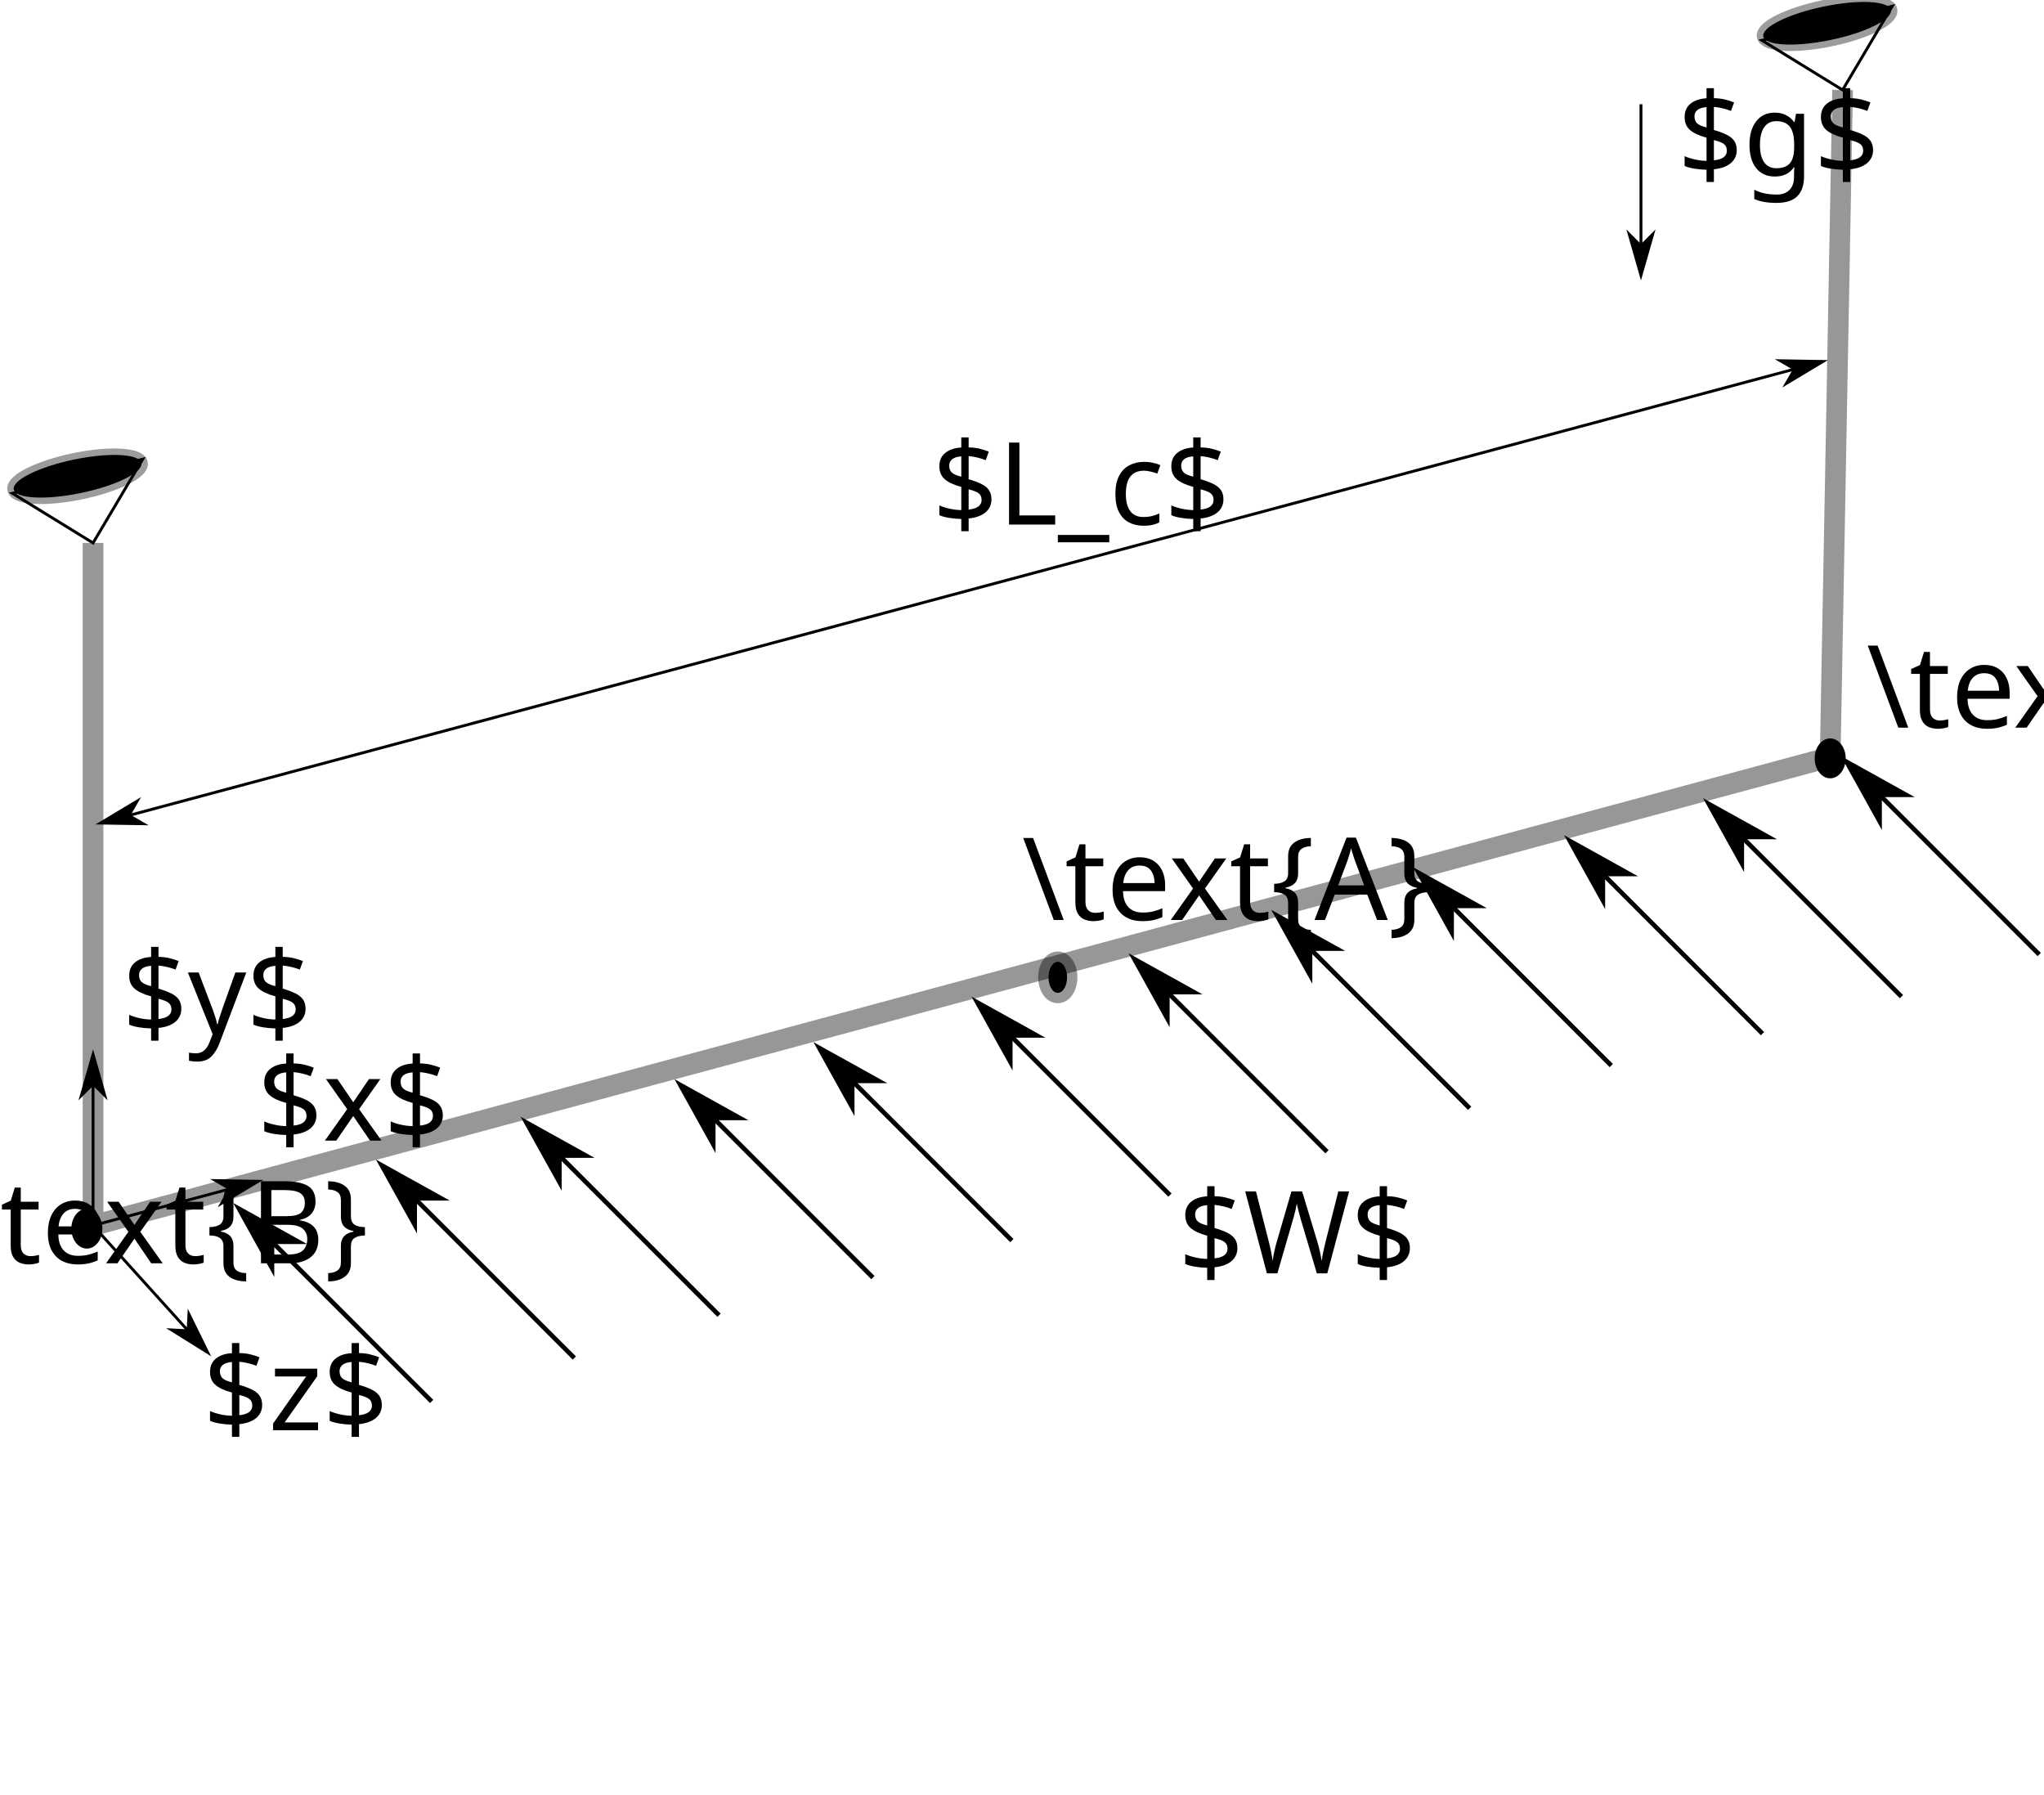
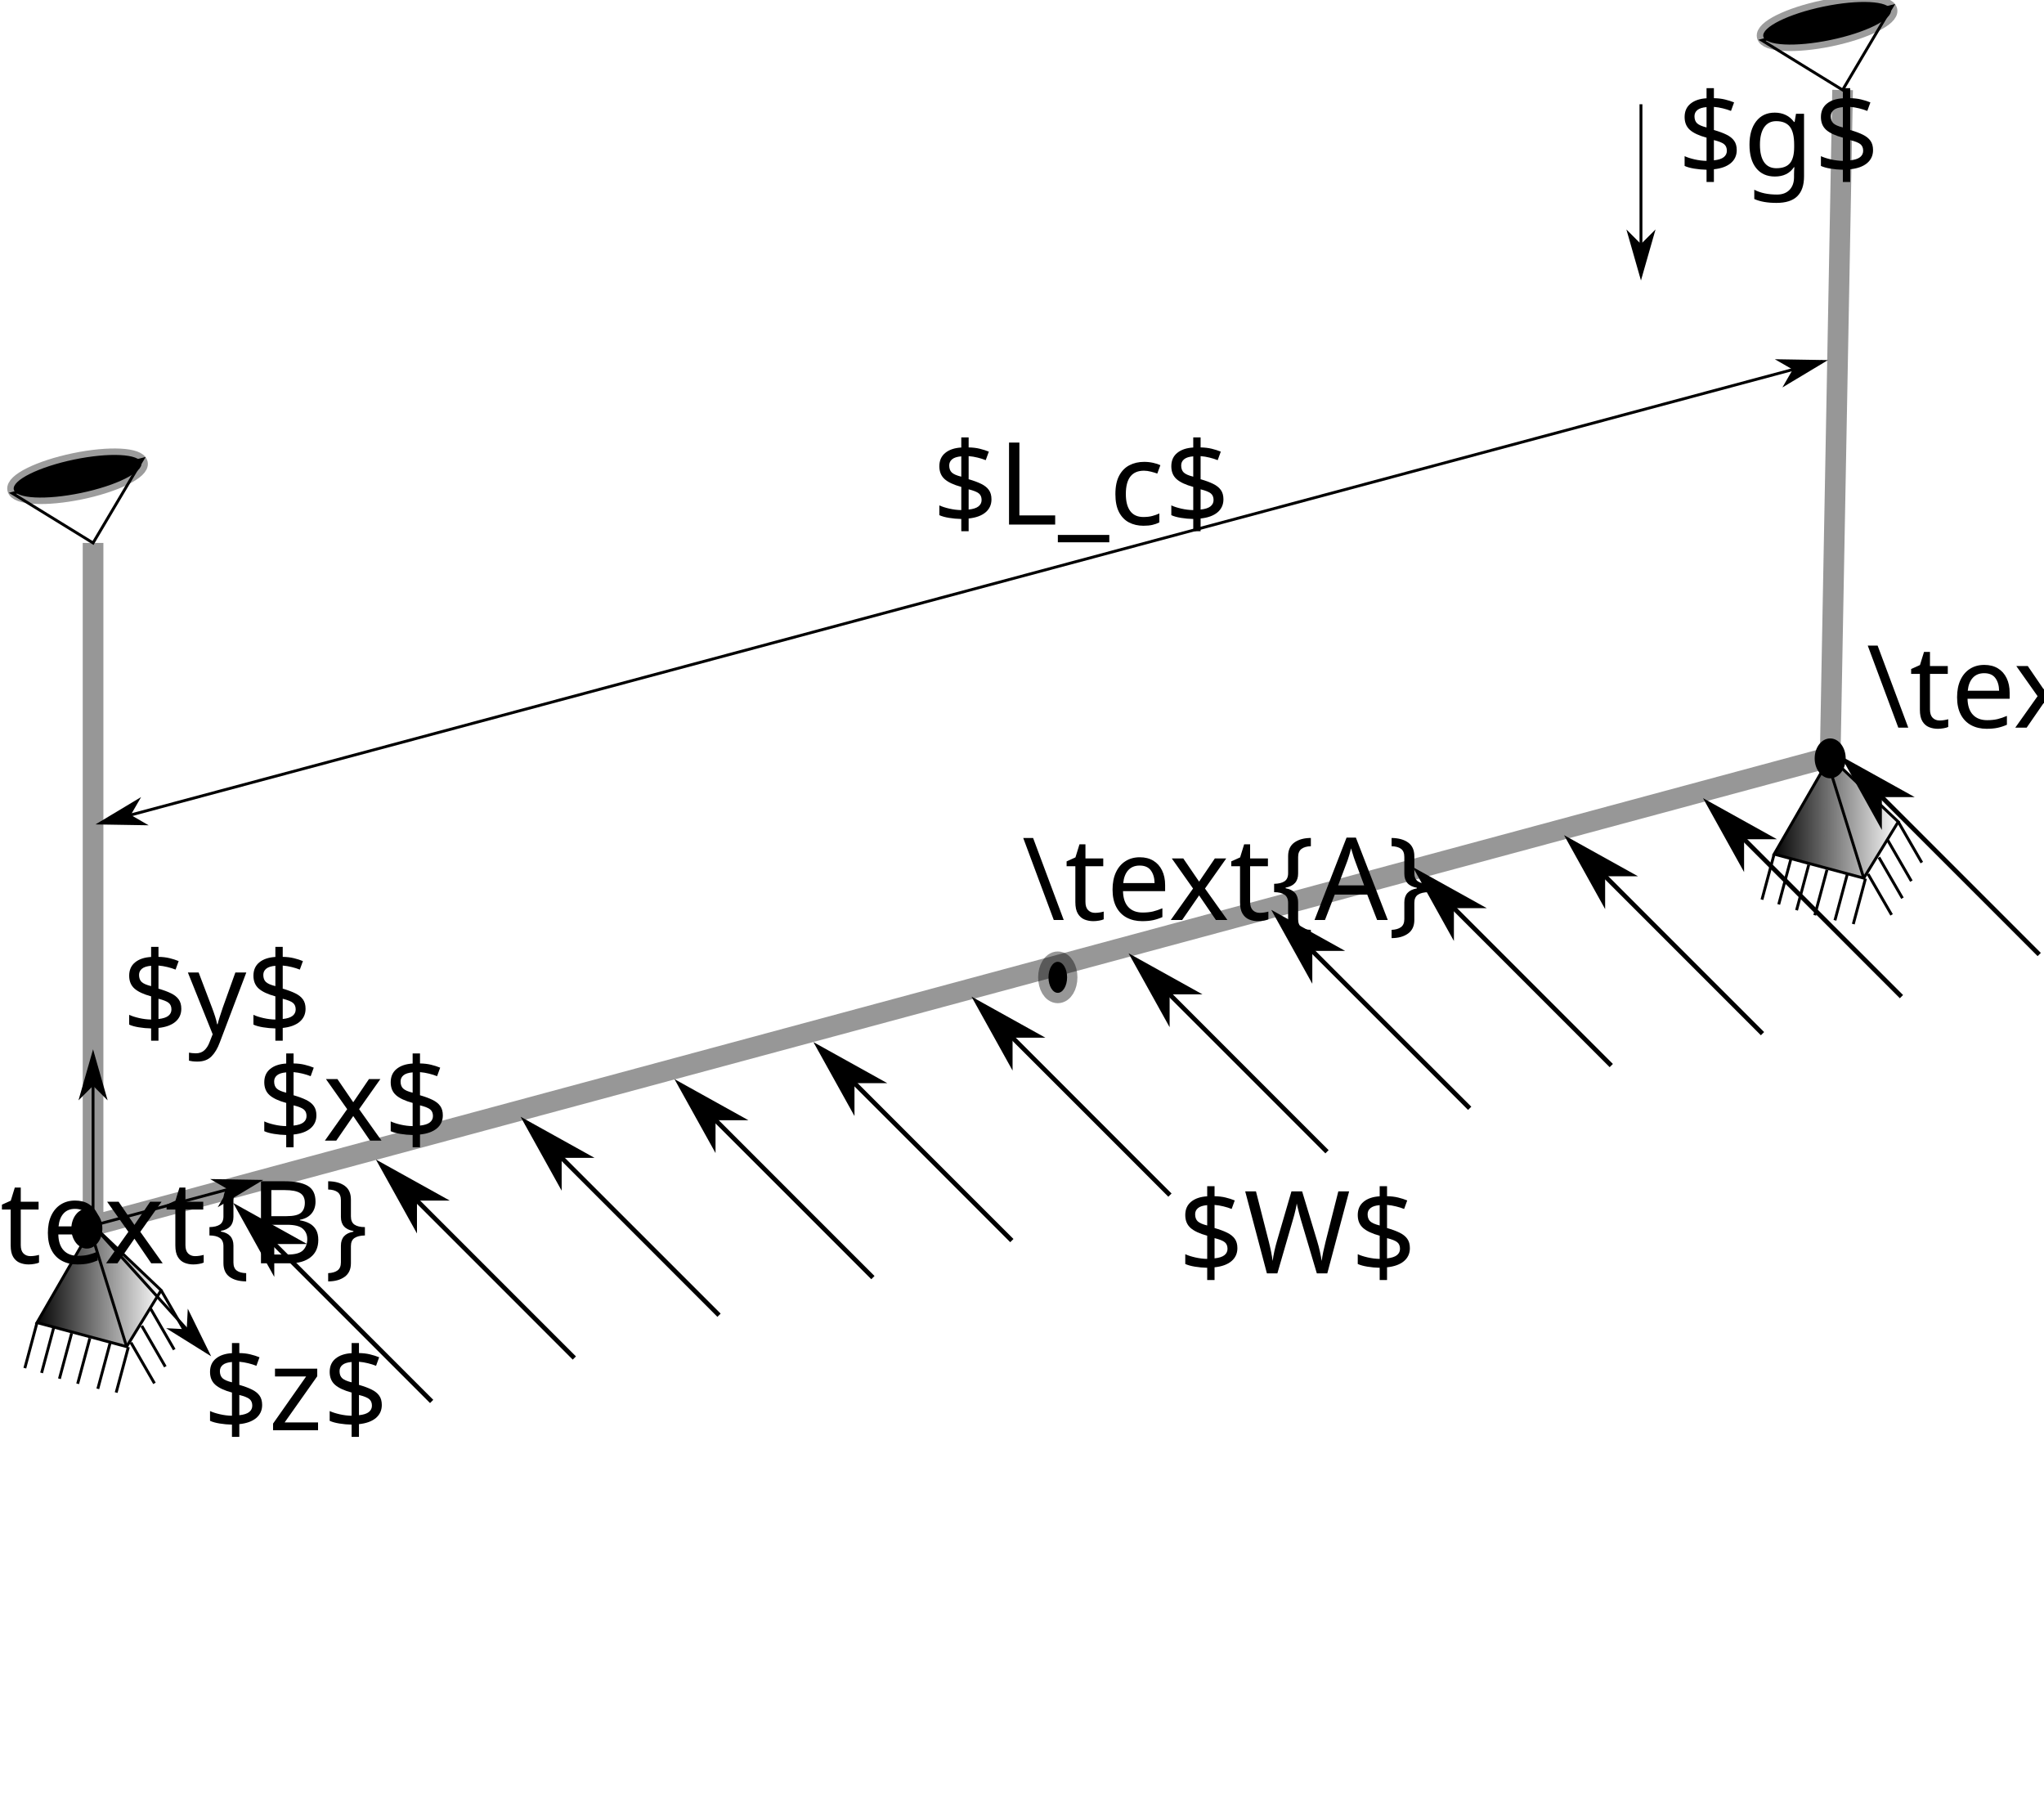
- <svg xmlns="http://www.w3.org/2000/svg" viewBox="0 0 712 625" height="625" width="712" id="svg1021" version="1.1">
+ <svg xmlns="http://www.w3.org/2000/svg" xmlns:xlink="http://www.w3.org/1999/xlink" viewBox="0 0 712 625" height="625" width="712" id="svg1021" version="1.1">
  <defs id="defs1025">
+     <linearGradient id="linearGradient1174">
+       <stop style="stop-color:#000000;stop-opacity:1;" offset="0" id="stop1170" />
+       <stop style="stop-color:#000000;stop-opacity:0;" offset="1" id="stop1172" />
+     </linearGradient>
    <marker orient="auto" refY="0.0" refX="0.0" id="marker5292" style="overflow:visible;">
      <path id="path1262" d="M 0.0,0.0 L 5.0,-5.0 L -12.5,0.0 L 5.0,5.0 L 0.0,0.0 z " style="fill-rule:evenodd;stroke:#000000;stroke-width:1pt;stroke-opacity:1;fill:#000000;fill-opacity:1" transform="scale(0.8) rotate(180) translate(12.5,0)" />
    </marker>
    <marker orient="auto" refY="0.0" refX="0.0" id="Arrow1Lstart" style="overflow:visible">
      <path id="path1259" d="M 0.0,0.0 L 5.0,-5.0 L -12.5,0.0 L 5.0,5.0 L 0.0,0.0 z " style="fill-rule:evenodd;stroke:#000000;stroke-width:1pt;stroke-opacity:1;fill:#000000;fill-opacity:1" transform="scale(0.8) translate(12.5,0)" />
    </marker>
    <marker orient="auto" refY="0.0" refX="0.0" id="Arrow1Lend" style="overflow:visible;">
      <path id="path1604" d="M 0.0,0.0 L 5.0,-5.0 L -12.5,0.0 L 5.0,5.0 L 0.0,0.0 z " style="fill-rule:evenodd;stroke:#000000;stroke-width:1pt;stroke-opacity:1;fill:#000000;fill-opacity:1" transform="scale(0.8) rotate(180) translate(12.5,0)" />
    </marker>
    <marker style="overflow:visible" id="Arrow1Lend-6" refX="0" refY="0" orient="auto">
      <path transform="matrix(-0.8,0,0,-0.8,-10,0)" style="fill:#000000;fill-opacity:1;fill-rule:evenodd;stroke:#000000;stroke-width:1pt;stroke-opacity:1" d="M 0,0 5,-5 -12.5,0 5,5 Z" id="path1604-5" />
    </marker>
    <marker orient="auto" refY="0" refX="0" id="Arrow1Lend-6-2" style="overflow:visible">
      <path id="path1604-5-1" d="M 0,0 5,-5 -12.5,0 5,5 Z" style="fill:#000000;fill-opacity:1;fill-rule:evenodd;stroke:#000000;stroke-width:1pt;stroke-opacity:1" transform="matrix(-0.8,0,0,-0.8,-10,0)" />
    </marker>
    <marker style="overflow:visible" id="Arrow1Lend-1" refX="0" refY="0" orient="auto">
      <path transform="matrix(-0.8,0,0,-0.8,-10,0)" style="fill:#000000;fill-opacity:1;fill-rule:evenodd;stroke:#000000;stroke-width:1pt;stroke-opacity:1" d="M 0,0 5,-5 -12.5,0 5,5 Z" id="path1604-1" />
    </marker>
    <marker style="overflow:visible" id="Arrow1Lend-6-2-7" refX="0" refY="0" orient="auto">
      <path transform="matrix(-0.8,0,0,-0.8,-10,0)" style="fill:#000000;fill-opacity:1;fill-rule:evenodd;stroke:#000000;stroke-width:1pt;stroke-opacity:1" d="M 0,0 5,-5 -12.5,0 5,5 Z" id="path1604-5-1-9" />
    </marker>
    <marker orient="auto" refY="0" refX="0" id="Arrow1Lend-6-2-7-0" style="overflow:visible">
      <path id="path1604-5-1-9-2" d="M 0,0 5,-5 -12.5,0 5,5 Z" style="fill:#000000;fill-opacity:1;fill-rule:evenodd;stroke:#000000;stroke-width:1pt;stroke-opacity:1" transform="matrix(-0.8,0,0,-0.8,-10,0)" />
    </marker>
    <marker style="overflow:visible" id="Arrow1Lend-6-2-7-0-9" refX="0" refY="0" orient="auto">
      <path transform="matrix(-0.8,0,0,-0.8,-10,0)" style="fill:#000000;fill-opacity:1;fill-rule:evenodd;stroke:#000000;stroke-width:1pt;stroke-opacity:1" d="M 0,0 5,-5 -12.5,0 5,5 Z" id="path1604-5-1-9-2-2" />
    </marker>
    <marker orient="auto" refY="0" refX="0" id="Arrow1Lend-6-2-7-9" style="overflow:visible">
      <path id="path1604-5-1-9-9" d="M 0,0 5,-5 -12.5,0 5,5 Z" style="fill:#000000;fill-opacity:1;fill-rule:evenodd;stroke:#000000;stroke-width:1pt;stroke-opacity:1" transform="matrix(-0.8,0,0,-0.8,-10,0)" />
    </marker>
    <marker style="overflow:visible" id="Arrow1Lend-6-2-7-0-1" refX="0" refY="0" orient="auto">
      <path transform="matrix(-0.8,0,0,-0.8,-10,0)" style="fill:#000000;fill-opacity:1;fill-rule:evenodd;stroke:#000000;stroke-width:1pt;stroke-opacity:1" d="M 0,0 5,-5 -12.5,0 5,5 Z" id="path1604-5-1-9-2-8" />
    </marker>
    <marker orient="auto" refY="0" refX="0" id="Arrow1Lend-6-2-7-8" style="overflow:visible">
      <path id="path1604-5-1-9-95" d="M 0,0 5,-5 -12.5,0 5,5 Z" style="fill:#000000;fill-opacity:1;fill-rule:evenodd;stroke:#000000;stroke-width:1pt;stroke-opacity:1" transform="matrix(-0.8,0,0,-0.8,-10,0)" />
    </marker>
    <marker orient="auto" refY="0" refX="0" id="Arrow1Lend-6-2-7-0-9-5" style="overflow:visible">
      <path id="path1604-5-1-9-2-2-9" d="M 0,0 5,-5 -12.5,0 5,5 Z" style="fill:#000000;fill-opacity:1;fill-rule:evenodd;stroke:#000000;stroke-width:1pt;stroke-opacity:1" transform="matrix(-0.8,0,0,-0.8,-10,0)" />
    </marker>
    <marker style="overflow:visible" id="Arrow1Lend-6-2-7-0-0" refX="0" refY="0" orient="auto">
      <path transform="matrix(-0.8,0,0,-0.8,-10,0)" style="fill:#000000;fill-opacity:1;fill-rule:evenodd;stroke:#000000;stroke-width:1pt;stroke-opacity:1" d="M 0,0 5,-5 -12.5,0 5,5 Z" id="path1604-5-1-9-2-24" />
    </marker>
    <marker orient="auto" refY="0" refX="0" id="Arrow1Lend-6-2-7-3" style="overflow:visible">
      <path id="path1604-5-1-9-7" d="M 0,0 5,-5 -12.5,0 5,5 Z" style="fill:#000000;fill-opacity:1;fill-rule:evenodd;stroke:#000000;stroke-width:1pt;stroke-opacity:1" transform="matrix(-0.8,0,0,-0.8,-10,0)" />
    </marker>
    <marker orient="auto" refY="0" refX="0" id="Arrow1Lend-6-2-7-0-9-4" style="overflow:visible">
      <path id="path1604-5-1-9-2-2-6" d="M 0,0 5,-5 -12.5,0 5,5 Z" style="fill:#000000;fill-opacity:1;fill-rule:evenodd;stroke:#000000;stroke-width:1pt;stroke-opacity:1" transform="matrix(-0.8,0,0,-0.8,-10,0)" />
    </marker>
    <marker style="overflow:visible" id="Arrow1Lend-6-2-7-0-19" refX="0" refY="0" orient="auto">
      <path transform="matrix(-0.8,0,0,-0.8,-10,0)" style="fill:#000000;fill-opacity:1;fill-rule:evenodd;stroke:#000000;stroke-width:1pt;stroke-opacity:1" d="M 0,0 5,-5 -12.5,0 5,5 Z" id="path1604-5-1-9-2-1" />
    </marker>
    <marker orient="auto" refY="0" refX="0" id="Arrow1Lend-6-2-7-38" style="overflow:visible">
      <path id="path1604-5-1-9-3" d="M 0,0 5,-5 -12.5,0 5,5 Z" style="fill:#000000;fill-opacity:1;fill-rule:evenodd;stroke:#000000;stroke-width:1pt;stroke-opacity:1" transform="matrix(-0.8,0,0,-0.8,-10,0)" />
    </marker>
    <marker orient="auto" refY="0" refX="0" id="Arrow1Lend-6-2-7-0-9-6" style="overflow:visible">
      <path id="path1604-5-1-9-2-2-2" d="M 0,0 5,-5 -12.5,0 5,5 Z" style="fill:#000000;fill-opacity:1;fill-rule:evenodd;stroke:#000000;stroke-width:1pt;stroke-opacity:1" transform="matrix(-0.8,0,0,-0.8,-10,0)" />
    </marker>
    <marker orient="auto" refY="0" refX="0" id="Arrow1Lend-6-2-7-0-1-5" style="overflow:visible">
      <path id="path1604-5-1-9-2-8-3" d="M 0,0 5,-5 -12.5,0 5,5 Z" style="fill:#000000;fill-opacity:1;fill-rule:evenodd;stroke:#000000;stroke-width:1pt;stroke-opacity:1" transform="matrix(-0.8,0,0,-0.8,-10,0)" />
    </marker>
    <marker style="overflow:visible" id="Arrow1Lend-6-2-7-0-9-5-4" refX="0" refY="0" orient="auto">
      <path transform="matrix(-0.8,0,0,-0.8,-10,0)" style="fill:#000000;fill-opacity:1;fill-rule:evenodd;stroke:#000000;stroke-width:1pt;stroke-opacity:1" d="M 0,0 5,-5 -12.5,0 5,5 Z" id="path1604-5-1-9-2-2-9-9" />
    </marker>
    <marker style="overflow:visible" id="Arrow1Lend-6-2-7-8-1" refX="0" refY="0" orient="auto">
      <path transform="matrix(-0.8,0,0,-0.8,-10,0)" style="fill:#000000;fill-opacity:1;fill-rule:evenodd;stroke:#000000;stroke-width:1pt;stroke-opacity:1" d="M 0,0 5,-5 -12.5,0 5,5 Z" id="path1604-5-1-9-95-8" />
    </marker>
    <marker style="overflow:visible" id="Arrow1Lend-6-2-7-0-1-5-5" refX="0" refY="0" orient="auto">
      <path transform="matrix(-0.8,0,0,-0.8,-10,0)" style="fill:#000000;fill-opacity:1;fill-rule:evenodd;stroke:#000000;stroke-width:1pt;stroke-opacity:1" d="M 0,0 5,-5 -12.5,0 5,5 Z" id="path1604-5-1-9-2-8-3-8" />
    </marker>
    <marker style="overflow:visible" id="Arrow1Lend-6-2-7-38-8" refX="0" refY="0" orient="auto">
      <path transform="matrix(-0.8,0,0,-0.8,-10,0)" style="fill:#000000;fill-opacity:1;fill-rule:evenodd;stroke:#000000;stroke-width:1pt;stroke-opacity:1" d="M 0,0 5,-5 -12.5,0 5,5 Z" id="path1604-5-1-9-3-9" />
    </marker>
    <marker orient="auto" refY="0" refX="0" id="Arrow1Lend-6-2-7-0-19-3" style="overflow:visible">
      <path id="path1604-5-1-9-2-1-6" d="M 0,0 5,-5 -12.5,0 5,5 Z" style="fill:#000000;fill-opacity:1;fill-rule:evenodd;stroke:#000000;stroke-width:1pt;stroke-opacity:1" transform="matrix(-0.8,0,0,-0.8,-10,0)" />
    </marker>
    <marker style="overflow:visible" id="Arrow1Lend-6-2-7-3-0" refX="0" refY="0" orient="auto">
      <path transform="matrix(-0.8,0,0,-0.8,-10,0)" style="fill:#000000;fill-opacity:1;fill-rule:evenodd;stroke:#000000;stroke-width:1pt;stroke-opacity:1" d="M 0,0 5,-5 -12.5,0 5,5 Z" id="path1604-5-1-9-7-4" />
    </marker>
    <marker orient="auto" refY="0" refX="0" id="Arrow1Lend-6-2-7-0-0-9" style="overflow:visible">
      <path id="path1604-5-1-9-2-24-7" d="M 0,0 5,-5 -12.5,0 5,5 Z" style="fill:#000000;fill-opacity:1;fill-rule:evenodd;stroke:#000000;stroke-width:1pt;stroke-opacity:1" transform="matrix(-0.8,0,0,-0.8,-10,0)" />
    </marker>
    <marker style="overflow:visible" id="Arrow1Lend-6-2-7-0-9-4-2" refX="0" refY="0" orient="auto">
      <path transform="matrix(-0.8,0,0,-0.8,-10,0)" style="fill:#000000;fill-opacity:1;fill-rule:evenodd;stroke:#000000;stroke-width:1pt;stroke-opacity:1" d="M 0,0 5,-5 -12.5,0 5,5 Z" id="path1604-5-1-9-2-2-6-5" />
    </marker>
    <marker orient="auto" refY="0" refX="0" id="Arrow1Lend-6-2-7-91" style="overflow:visible">
      <path id="path1604-5-1-9-70" d="M 0,0 5,-5 -12.5,0 5,5 Z" style="fill:#000000;fill-opacity:1;fill-rule:evenodd;stroke:#000000;stroke-width:1pt;stroke-opacity:1" transform="matrix(-0.8,0,0,-0.8,-10,0)" />
    </marker>
    <marker style="overflow:visible" id="Arrow1Lend-6-2-7-38-89" refX="0" refY="0" orient="auto">
      <path transform="matrix(-0.8,0,0,-0.8,-10,0)" style="fill:#000000;fill-opacity:1;fill-rule:evenodd;stroke:#000000;stroke-width:1pt;stroke-opacity:1" d="M 0,0 5,-5 -12.5,0 5,5 Z" id="path1604-5-1-9-3-7" />
    </marker>
    <marker orient="auto" refY="0" refX="0" id="Arrow1Lend-6-2-7-0-19-2" style="overflow:visible">
      <path id="path1604-5-1-9-2-1-4" d="M 0,0 5,-5 -12.5,0 5,5 Z" style="fill:#000000;fill-opacity:1;fill-rule:evenodd;stroke:#000000;stroke-width:1pt;stroke-opacity:1" transform="matrix(-0.8,0,0,-0.8,-10,0)" />
    </marker>
    <marker style="overflow:visible" id="Arrow1Lend-6-2-7-3-1" refX="0" refY="0" orient="auto">
      <path transform="matrix(-0.8,0,0,-0.8,-10,0)" style="fill:#000000;fill-opacity:1;fill-rule:evenodd;stroke:#000000;stroke-width:1pt;stroke-opacity:1" d="M 0,0 5,-5 -12.5,0 5,5 Z" id="path1604-5-1-9-7-1" />
    </marker>
    <marker orient="auto" refY="0" refX="0" id="Arrow1Lend-6-2-7-0-0-8" style="overflow:visible">
      <path id="path1604-5-1-9-2-24-2" d="M 0,0 5,-5 -12.5,0 5,5 Z" style="fill:#000000;fill-opacity:1;fill-rule:evenodd;stroke:#000000;stroke-width:1pt;stroke-opacity:1" transform="matrix(-0.8,0,0,-0.8,-10,0)" />
    </marker>
    <marker style="overflow:visible" id="Arrow1Lend-6-2-7-0-9-4-0" refX="0" refY="0" orient="auto">
      <path transform="matrix(-0.8,0,0,-0.8,-10,0)" style="fill:#000000;fill-opacity:1;fill-rule:evenodd;stroke:#000000;stroke-width:1pt;stroke-opacity:1" d="M 0,0 5,-5 -12.5,0 5,5 Z" id="path1604-5-1-9-2-2-6-1" />
    </marker>
    <marker orient="auto" refY="0" refX="0" id="Arrow1Lend-6-2-7-2" style="overflow:visible">
      <path id="path1604-5-1-9-96" d="M 0,0 5,-5 -12.5,0 5,5 Z" style="fill:#000000;fill-opacity:1;fill-rule:evenodd;stroke:#000000;stroke-width:1pt;stroke-opacity:1" transform="matrix(-0.8,0,0,-0.8,-10,0)" />
    </marker>
    <marker style="overflow:visible" id="Arrow1Lend-6-2-7-38-3" refX="0" refY="0" orient="auto">
      <path transform="matrix(-0.8,0,0,-0.8,-10,0)" style="fill:#000000;fill-opacity:1;fill-rule:evenodd;stroke:#000000;stroke-width:1pt;stroke-opacity:1" d="M 0,0 5,-5 -12.5,0 5,5 Z" id="path1604-5-1-9-3-1" />
    </marker>
+     <linearGradient xlink:href="#linearGradient1174" id="linearGradient1176" x1="12.137" y1="447.79" x2="56.762" y2="447.79" gradientUnits="userSpaceOnUse" />
+     <linearGradient xlink:href="#linearGradient1174" id="linearGradient1429" gradientUnits="userSpaceOnUse" x1="12.137" y1="447.79" x2="56.762" y2="447.79" />
  </defs>
  <g id="g1029">
    <g id="g1599">
      <text xml:space="preserve" style="font-style:normal;font-weight:normal;font-size:40px;line-height:1.25;font-family:sans-serif;fill:#000000;fill-opacity:1;stroke:none" x="-14.847" y="439.957" id="text1614">
        <tspan id="tspan1612" x="-14.847" y="439.957">\text{B}</tspan>
      </text>
      <text id="text1614-1" y="253.409" x="650.201" style="font-style:normal;font-weight:normal;font-size:40px;line-height:1.25;font-family:sans-serif;fill:#000000;fill-opacity:1;stroke:none" xml:space="preserve">
        <tspan y="253.409" x="650.201" id="tspan1612-6">\text{C}</tspan>
      </text>
      <ellipse ry="6.946" rx="5.403" cy="264.115" cx="637.52" id="path1639" style="fill:#000000;stroke-width:0.715;stroke-dasharray:0.715, 5.723" />
      <ellipse style="fill:#000000;stroke-width:0.715;stroke-dasharray:0.715, 5.723" id="path1639-1" cx="30.255" cy="427.895" rx="5.403" ry="6.946" />
      <path style="fill:none;stroke:#000000;stroke-width:7.2;stroke-linecap:butt;stroke-linejoin:miter;stroke-opacity:0.407;stroke-miterlimit:4;stroke-dasharray:none" d="M 32.416,189.095 V 426.814 L 637.52,263.652 641.842,31.336" id="path1560" />
      <path style="fill:none;stroke:#000000;stroke-width:1px;stroke-linecap:butt;stroke-linejoin:miter;stroke-opacity:1" d="M 613.748,14.047 641.842,31.336 659.131,2.161 Z" id="path1562" />
      <ellipse style="fill:#000000;stroke:#000000;stroke-width:4.5;stroke-miterlimit:4;stroke-dasharray:none;stroke-opacity:0.389" id="path1564" cx="621.501" cy="137.322" rx="22.691" ry="5.943" transform="rotate(-11.72995)" />
      <path id="path1562-7" d="m 4.322,171.806 28.094,17.289 17.289,-29.175 z" style="fill:none;stroke:#000000;stroke-width:1px;stroke-linecap:butt;stroke-linejoin:miter;stroke-opacity:1" />
      <ellipse transform="rotate(-11.72995)" ry="5.943" rx="22.691" cy="167.891" cx="-7.27" id="path1564-7" style="fill:#000000;stroke:#000000;stroke-width:4.5;stroke-miterlimit:4;stroke-dasharray:none;stroke-opacity:0.389" />
      <path style="fill:none;stroke:#000000;stroke-width:1px;stroke-linecap:butt;stroke-linejoin:miter;stroke-opacity:1;marker-end:url(#Arrow1Lend)" d="M 32.416,426.814 V 367.384" id="path1943" />
      <path id="path1943-7" d="m 32.416,426.814 57.405,-15.382" style="fill:none;stroke:#000000;stroke-width:1px;stroke-linecap:butt;stroke-linejoin:miter;stroke-opacity:1;marker-end:url(#Arrow1Lend-6)" />
      <path style="fill:none;stroke:#000000;stroke-width:1px;stroke-linecap:butt;stroke-linejoin:miter;stroke-opacity:1;marker-end:url(#Arrow1Lend-6-2)" d="m 32.416,426.814 39.841,44.098" id="path1943-7-2" />
      <text xml:space="preserve" style="font-style:normal;font-weight:normal;font-size:40px;line-height:1.25;font-family:sans-serif;fill:#000000;fill-opacity:1;stroke:none" x="356.02" y="320.402" id="text1614-1-8">
        <tspan id="tspan1612-6-7" x="356.02" y="320.402">\text{A}</tspan>
      </text>
      <ellipse style="fill:#000000;stroke:#000000;stroke-width:7.2;stroke-miterlimit:4;stroke-dasharray:none;stroke-opacity:0.407" id="path2116" cx="368.465" cy="340.371" rx="3.242" ry="5.403" />
      <path id="path1943-0" d="m 571.607,36.308 v 59.43" style="fill:none;stroke:#000000;stroke-width:1px;stroke-linecap:butt;stroke-linejoin:miter;stroke-opacity:1;marker-end:url(#Arrow1Lend-1)" />
      <text id="text1614-1-8-3" y="61.072" x="584.327" style="font-style:normal;font-weight:normal;font-size:40px;line-height:1.25;font-family:sans-serif;fill:#000000;fill-opacity:1;stroke:none" xml:space="preserve">
        <tspan y="61.072" x="584.327" id="tspan1612-6-7-2">$g$</tspan>
      </text>
      <text xml:space="preserve" style="font-style:normal;font-weight:normal;font-size:40px;line-height:1.25;font-family:sans-serif;fill:#000000;fill-opacity:1;stroke:none" x="89.575" y="397.231" id="text1614-1-8-3-9">
        <tspan id="tspan1612-6-7-2-7" x="89.575" y="397.231">$x$</tspan>
      </text>
      <text id="text1614-1-8-3-9-9" y="360.116" x="42.516" style="font-style:normal;font-weight:normal;font-size:40px;line-height:1.25;font-family:sans-serif;fill:#000000;fill-opacity:1;stroke:none" xml:space="preserve">
        <tspan y="360.116" x="42.516" id="tspan1612-6-7-2-7-7">$y$</tspan>
      </text>
      <text xml:space="preserve" style="font-style:normal;font-weight:normal;font-size:40px;line-height:1.25;font-family:sans-serif;fill:#000000;fill-opacity:1;stroke:none" x="70.674" y="498.104" id="text1614-1-8-3-9-9-7">
        <tspan id="tspan1612-6-7-2-7-7-4" x="70.674" y="498.104">$z$</tspan>
      </text>
      <path id="path1943-7-2-2" d="M 407.535,416.218 340.602,349.285" style="fill:none;stroke:#000000;stroke-width:1.593px;stroke-linecap:butt;stroke-linejoin:miter;stroke-opacity:1;marker-end:url(#Arrow1Lend-6-2-7)" />
      <path style="fill:none;stroke:#000000;stroke-width:1.593px;stroke-linecap:butt;stroke-linejoin:miter;stroke-opacity:1;marker-end:url(#Arrow1Lend-6-2-7-3)" d="M 561.267,371.094 494.334,304.161" id="path1943-7-2-2-4" />
      <path id="path1943-7-2-2-5-97" d="M 511.945,385.988 445.012,319.055" style="fill:none;stroke:#000000;stroke-width:1.593px;stroke-linecap:butt;stroke-linejoin:miter;stroke-opacity:1;marker-end:url(#Arrow1Lend-6-2-7-0-0)" />
      <path style="fill:none;stroke:#000000;stroke-width:1.593px;stroke-linecap:butt;stroke-linejoin:miter;stroke-opacity:1;marker-end:url(#Arrow1Lend-6-2-7-0-9-4)" d="M 462.241,401.116 395.308,334.183" id="path1943-7-2-2-5-9-20" />
      <path style="fill:none;stroke:#000000;stroke-width:1.593px;stroke-linecap:butt;stroke-linejoin:miter;stroke-opacity:1;marker-end:url(#Arrow1Lend-6-2-7-38)" d="M 662.348,347.094 595.415,280.161" id="path1943-7-2-2-45" />
      <path id="path1943-7-2-2-5-1" d="M 613.945,359.988 547.013,293.055" style="fill:none;stroke:#000000;stroke-width:1.593px;stroke-linecap:butt;stroke-linejoin:miter;stroke-opacity:1;marker-end:url(#Arrow1Lend-6-2-7-0-19)" />
      <path id="path1943-7-2-2-4-1" d="M 250.466,458.053 183.533,391.121" style="fill:none;stroke:#000000;stroke-width:1.593px;stroke-linecap:butt;stroke-linejoin:miter;stroke-opacity:1;marker-end:url(#Arrow1Lend-6-2-7-3-0)" />
      <path style="fill:none;stroke:#000000;stroke-width:1.593px;stroke-linecap:butt;stroke-linejoin:miter;stroke-opacity:1;marker-end:url(#Arrow1Lend-6-2-7-0-0-9)" d="M 200.064,472.948 133.131,406.015" id="path1943-7-2-2-5-97-8" />
      <path id="path1943-7-2-2-5-9-20-2" d="M 150.359,488.075 83.426,421.142" style="fill:none;stroke:#000000;stroke-width:1.593px;stroke-linecap:butt;stroke-linejoin:miter;stroke-opacity:1;marker-end:url(#Arrow1Lend-6-2-7-0-9-4-2)" />
      <path id="path1943-7-2-2-45-5" d="M 352.466,432.053 285.533,365.121" style="fill:none;stroke:#000000;stroke-width:1.593px;stroke-linecap:butt;stroke-linejoin:miter;stroke-opacity:1;marker-end:url(#Arrow1Lend-6-2-7-38-8)" />
      <path style="fill:none;stroke:#000000;stroke-width:1.593px;stroke-linecap:butt;stroke-linejoin:miter;stroke-opacity:1;marker-end:url(#Arrow1Lend-6-2-7-0-19-3)" d="M 304.064,444.948 237.131,378.015" id="path1943-7-2-2-5-1-8" />
      <path id="path1943-7-2-2-45-0" d="M 710.339,332.424 643.406,265.491" style="fill:none;stroke:#000000;stroke-width:1.593px;stroke-linecap:butt;stroke-linejoin:miter;stroke-opacity:1;marker-end:url(#Arrow1Lend-6-2-7-38-3)" />
      <text xml:space="preserve" style="font-style:normal;font-weight:normal;font-size:40px;line-height:1.25;font-family:sans-serif;fill:#000000;fill-opacity:1;stroke:none" x="410.388" y="443.477" id="text1614-1-8-3-4">
        <tspan id="tspan1612-6-7-2-9" x="410.388" y="443.477">$W$</tspan>
      </text>
      <path style="fill:none;stroke:#000000;stroke-width:1.002;stroke-linecap:butt;stroke-linejoin:miter;stroke-miterlimit:4;stroke-dasharray:none;stroke-opacity:1;marker-start:url(#Arrow1Lstart);marker-end:url(#marker5292)" d="M 35.147,286.611 634.878,125.914" id="path5287" />
      <text xml:space="preserve" style="font-style:normal;font-weight:normal;font-size:40px;line-height:1.25;font-family:sans-serif;letter-spacing:0px;word-spacing:0px;fill:#000000;fill-opacity:1;stroke:none" x="324.725" y="182.699" id="text5296">
        <tspan id="tspan5294" x="324.725" y="182.699">$L_c$</tspan>
      </text>
+       <path style="fill:none;stroke:#000000;stroke-width:1px;stroke-linecap:butt;stroke-linejoin:miter;stroke-opacity:1" d="M 12.896,460.624 8.649,476.475" id="path145" />
+       <path style="fill:none;stroke:#000000;stroke-width:1px;stroke-linecap:butt;stroke-linejoin:miter;stroke-opacity:1" d="m 18.737,462.287 -4.247,15.851" id="path145-4" />
+       <path style="fill:none;stroke:#000000;stroke-width:1px;stroke-linecap:butt;stroke-linejoin:miter;stroke-opacity:1" d="M 24.95,464.313 20.703,480.164" id="path145-1" />
+       <path style="fill:none;stroke:#000000;stroke-width:1px;stroke-linecap:butt;stroke-linejoin:miter;stroke-opacity:1" d="m 31.298,466.068 -4.247,15.851" id="path145-7" />
+       <path style="fill:none;stroke:#000000;stroke-width:1px;stroke-linecap:butt;stroke-linejoin:miter;stroke-opacity:1" d="m 38.322,467.824 -4.247,15.851" id="path145-8" />
+       <path style="fill:none;stroke:#000000;stroke-width:1px;stroke-linecap:butt;stroke-linejoin:miter;stroke-opacity:1" d="m 44.714,469.13 -4.247,15.851" id="path145-3" />
+       <path style="fill:none;stroke:#000000;stroke-width:1px;stroke-linecap:butt;stroke-linejoin:miter;stroke-opacity:1" d="m 45.602,467.564 8.205,14.212" id="path145-31" />
+       <path style="fill:none;stroke:#000000;stroke-width:1px;stroke-linecap:butt;stroke-linejoin:miter;stroke-opacity:1" d="m 49.384,461.756 8.205,14.212" id="path145-31-3" />
+       <path style="fill:none;stroke:#000000;stroke-width:1px;stroke-linecap:butt;stroke-linejoin:miter;stroke-opacity:1" d="m 52.491,455.813 8.205,14.212" id="path145-31-0" />
+       <path style="fill:none;stroke:#000000;stroke-width:1px;stroke-linecap:butt;stroke-linejoin:miter;stroke-opacity:1" d="m 56.125,449.366 8.205,14.212" id="path145-31-5" />
+       <path style="fill:none;stroke:#000000;stroke-width:1px;stroke-linecap:butt;stroke-linejoin:miter;stroke-opacity:1" d="m 618,297.462 -4.247,15.851" id="path145-0" />
+       <path style="fill:none;stroke:#000000;stroke-width:1px;stroke-linecap:butt;stroke-linejoin:miter;stroke-opacity:1" d="m 623.841,299.125 -4.247,15.851" id="path145-4-1" />
+       <path style="fill:none;stroke:#000000;stroke-width:1px;stroke-linecap:butt;stroke-linejoin:miter;stroke-opacity:1" d="m 630.054,301.151 -4.247,15.851" id="path145-1-1" />
+       <path style="fill:none;stroke:#000000;stroke-width:1px;stroke-linecap:butt;stroke-linejoin:miter;stroke-opacity:1" d="m 636.402,302.907 -4.247,15.851" id="path145-7-8" />
+       <path style="fill:none;stroke:#000000;stroke-width:1px;stroke-linecap:butt;stroke-linejoin:miter;stroke-opacity:1" d="m 643.425,304.663 -4.247,15.851" id="path145-8-0" />
+       <path style="fill:none;stroke:#000000;stroke-width:1px;stroke-linecap:butt;stroke-linejoin:miter;stroke-opacity:1" d="m 649.818,305.968 -4.247,15.851" id="path145-3-8" />
+       <path style="fill:none;stroke:#000000;stroke-width:1px;stroke-linecap:butt;stroke-linejoin:miter;stroke-opacity:1" d="m 650.706,304.402 8.205,14.212" id="path145-31-04" />
+       <path style="fill:none;stroke:#000000;stroke-width:1px;stroke-linecap:butt;stroke-linejoin:miter;stroke-opacity:1" d="m 654.488,298.594 8.205,14.212" id="path145-31-3-3" />
+       <path style="fill:none;stroke:#000000;stroke-width:1px;stroke-linecap:butt;stroke-linejoin:miter;stroke-opacity:1" d="m 657.594,292.651 8.205,14.212" id="path145-31-0-6" />
+       <path style="fill:none;stroke:#000000;stroke-width:1px;stroke-linecap:butt;stroke-linejoin:miter;stroke-opacity:1" d="m 661.229,286.204 8.205,14.212" id="path145-31-5-8" />
+       <g id="g1398">
+         <path id="path147" d="m 12.896,460.624 31.211,8.363 12.018,-19.621 -23.709,-22.552 z" style="fill:url(#linearGradient1176);stroke:#000000;stroke-width:1px;stroke-linecap:butt;stroke-linejoin:miter;stroke-opacity:1;fill-opacity:1" />
+         <path id="path1394" d="M 31.471,428.341 44.107,468.987" style="fill:none;stroke:#000000;stroke-width:1px;stroke-linecap:butt;stroke-linejoin:miter;stroke-opacity:1" />
+       </g>
+       <g transform="translate(605.1036,-163.1619)" id="g1398-7">
+         <path id="path147-8" d="m 12.896,460.624 31.211,8.363 12.018,-19.621 -23.709,-22.552 z" style="fill:url(#linearGradient1429);fill-opacity:1;stroke:#000000;stroke-width:1px;stroke-linecap:butt;stroke-linejoin:miter;stroke-opacity:1" />
+         <path id="path1394-6" d="M 31.471,428.341 44.107,468.987" style="fill:none;stroke:#000000;stroke-width:1px;stroke-linecap:butt;stroke-linejoin:miter;stroke-opacity:1" />
+       </g>
    </g>
  </g>
</svg>
